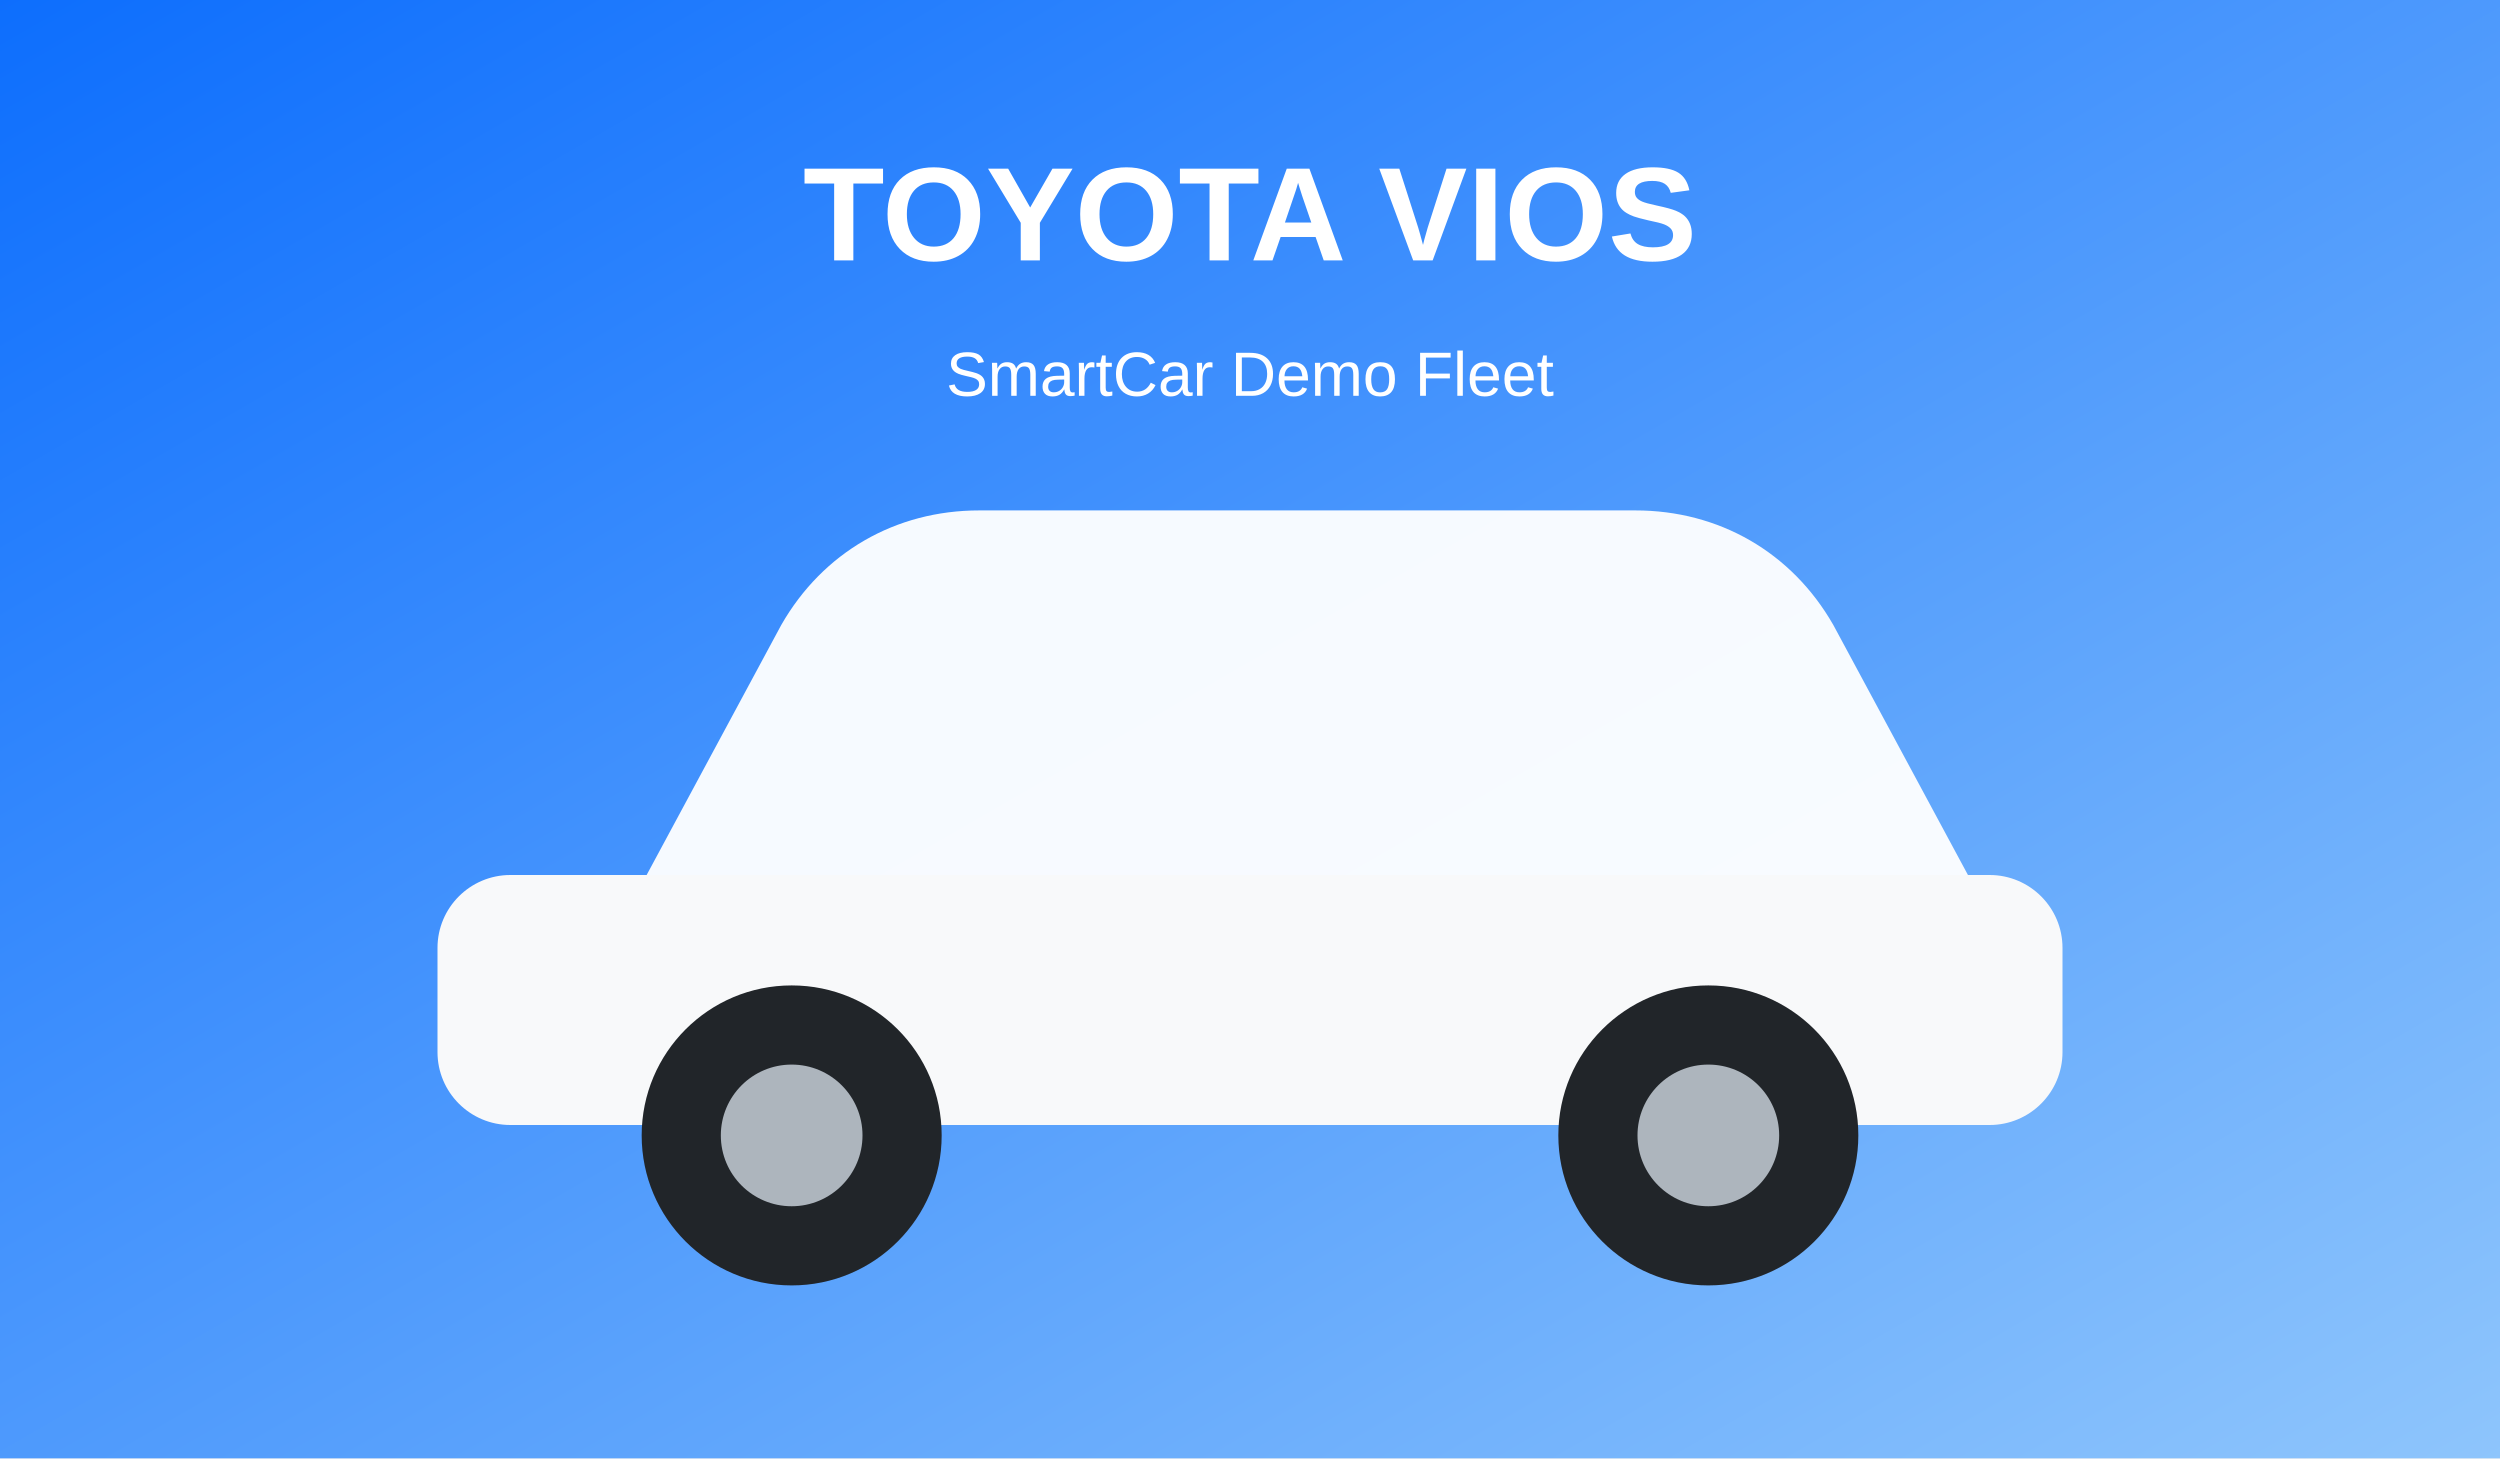
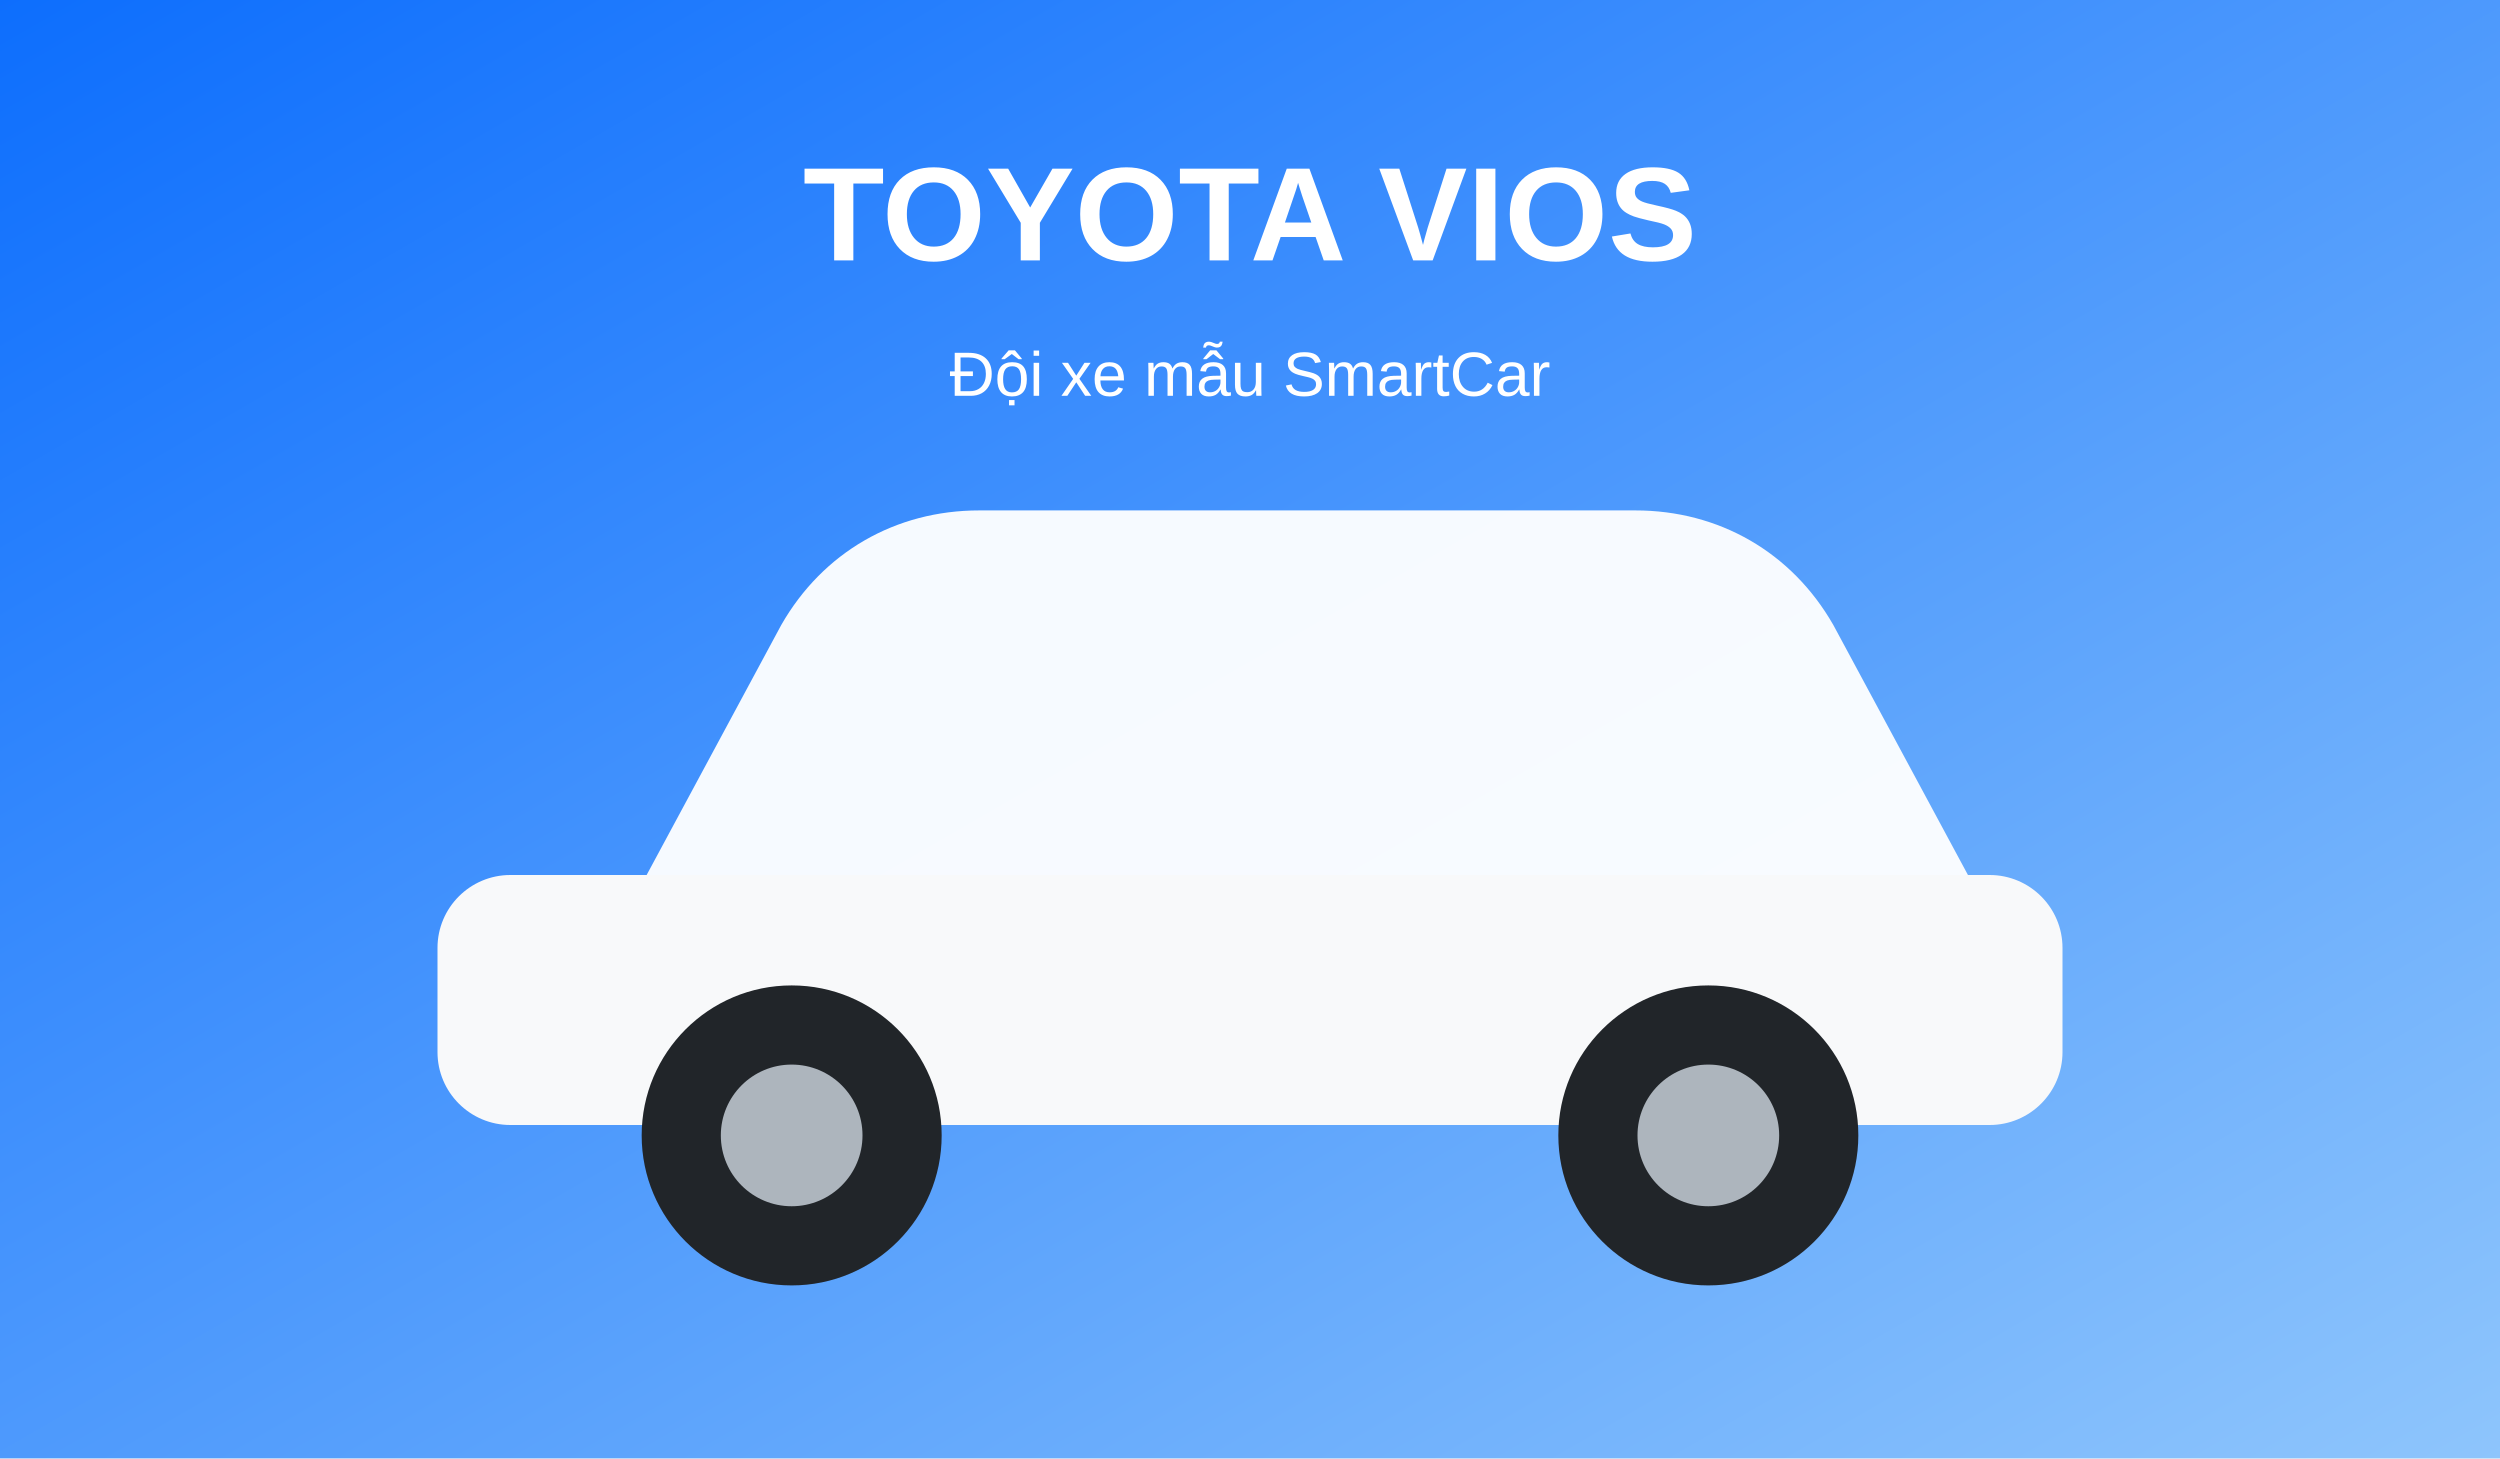
<svg xmlns="http://www.w3.org/2000/svg" viewBox="0 0 1200 700">
  <defs>
    <linearGradient id="g" x1="0" y1="0" x2="1" y2="1">
      <stop stop-color="#0d6efd" />
      <stop offset="1" stop-color="#8ec5fc" />
    </linearGradient>
  </defs>
  <rect width="1200" height="700" fill="url(#g)" />
  <path d="M250 430h700l-70-130c-20-35-55-55-95-55H470c-40 0-75 20-95 55l-70 130z" fill="#fff" opacity=".95" />
  <rect x="210" y="420" width="780" height="120" rx="35" fill="#f8f9fa" />
  <circle cx="380" cy="545" r="72" fill="#212529" />
  <circle cx="820" cy="545" r="72" fill="#212529" />
  <circle cx="380" cy="545" r="34" fill="#adb5bd" />
  <circle cx="820" cy="545" r="34" fill="#adb5bd" />
  <text x="600" y="125" text-anchor="middle" font-family="Arial" font-size="64" font-weight="700" fill="#fff">TOYOTA VIOS</text>
-   <text x="600" y="190" text-anchor="middle" font-family="Arial" font-size="30" fill="#fff">SmartCar Demo Fleet</text>
+   <text x="600" y="190" text-anchor="middle" font-family="Arial" font-size="30" fill="#fff">Đội xe mẫu SmartCar</text>
</svg>
